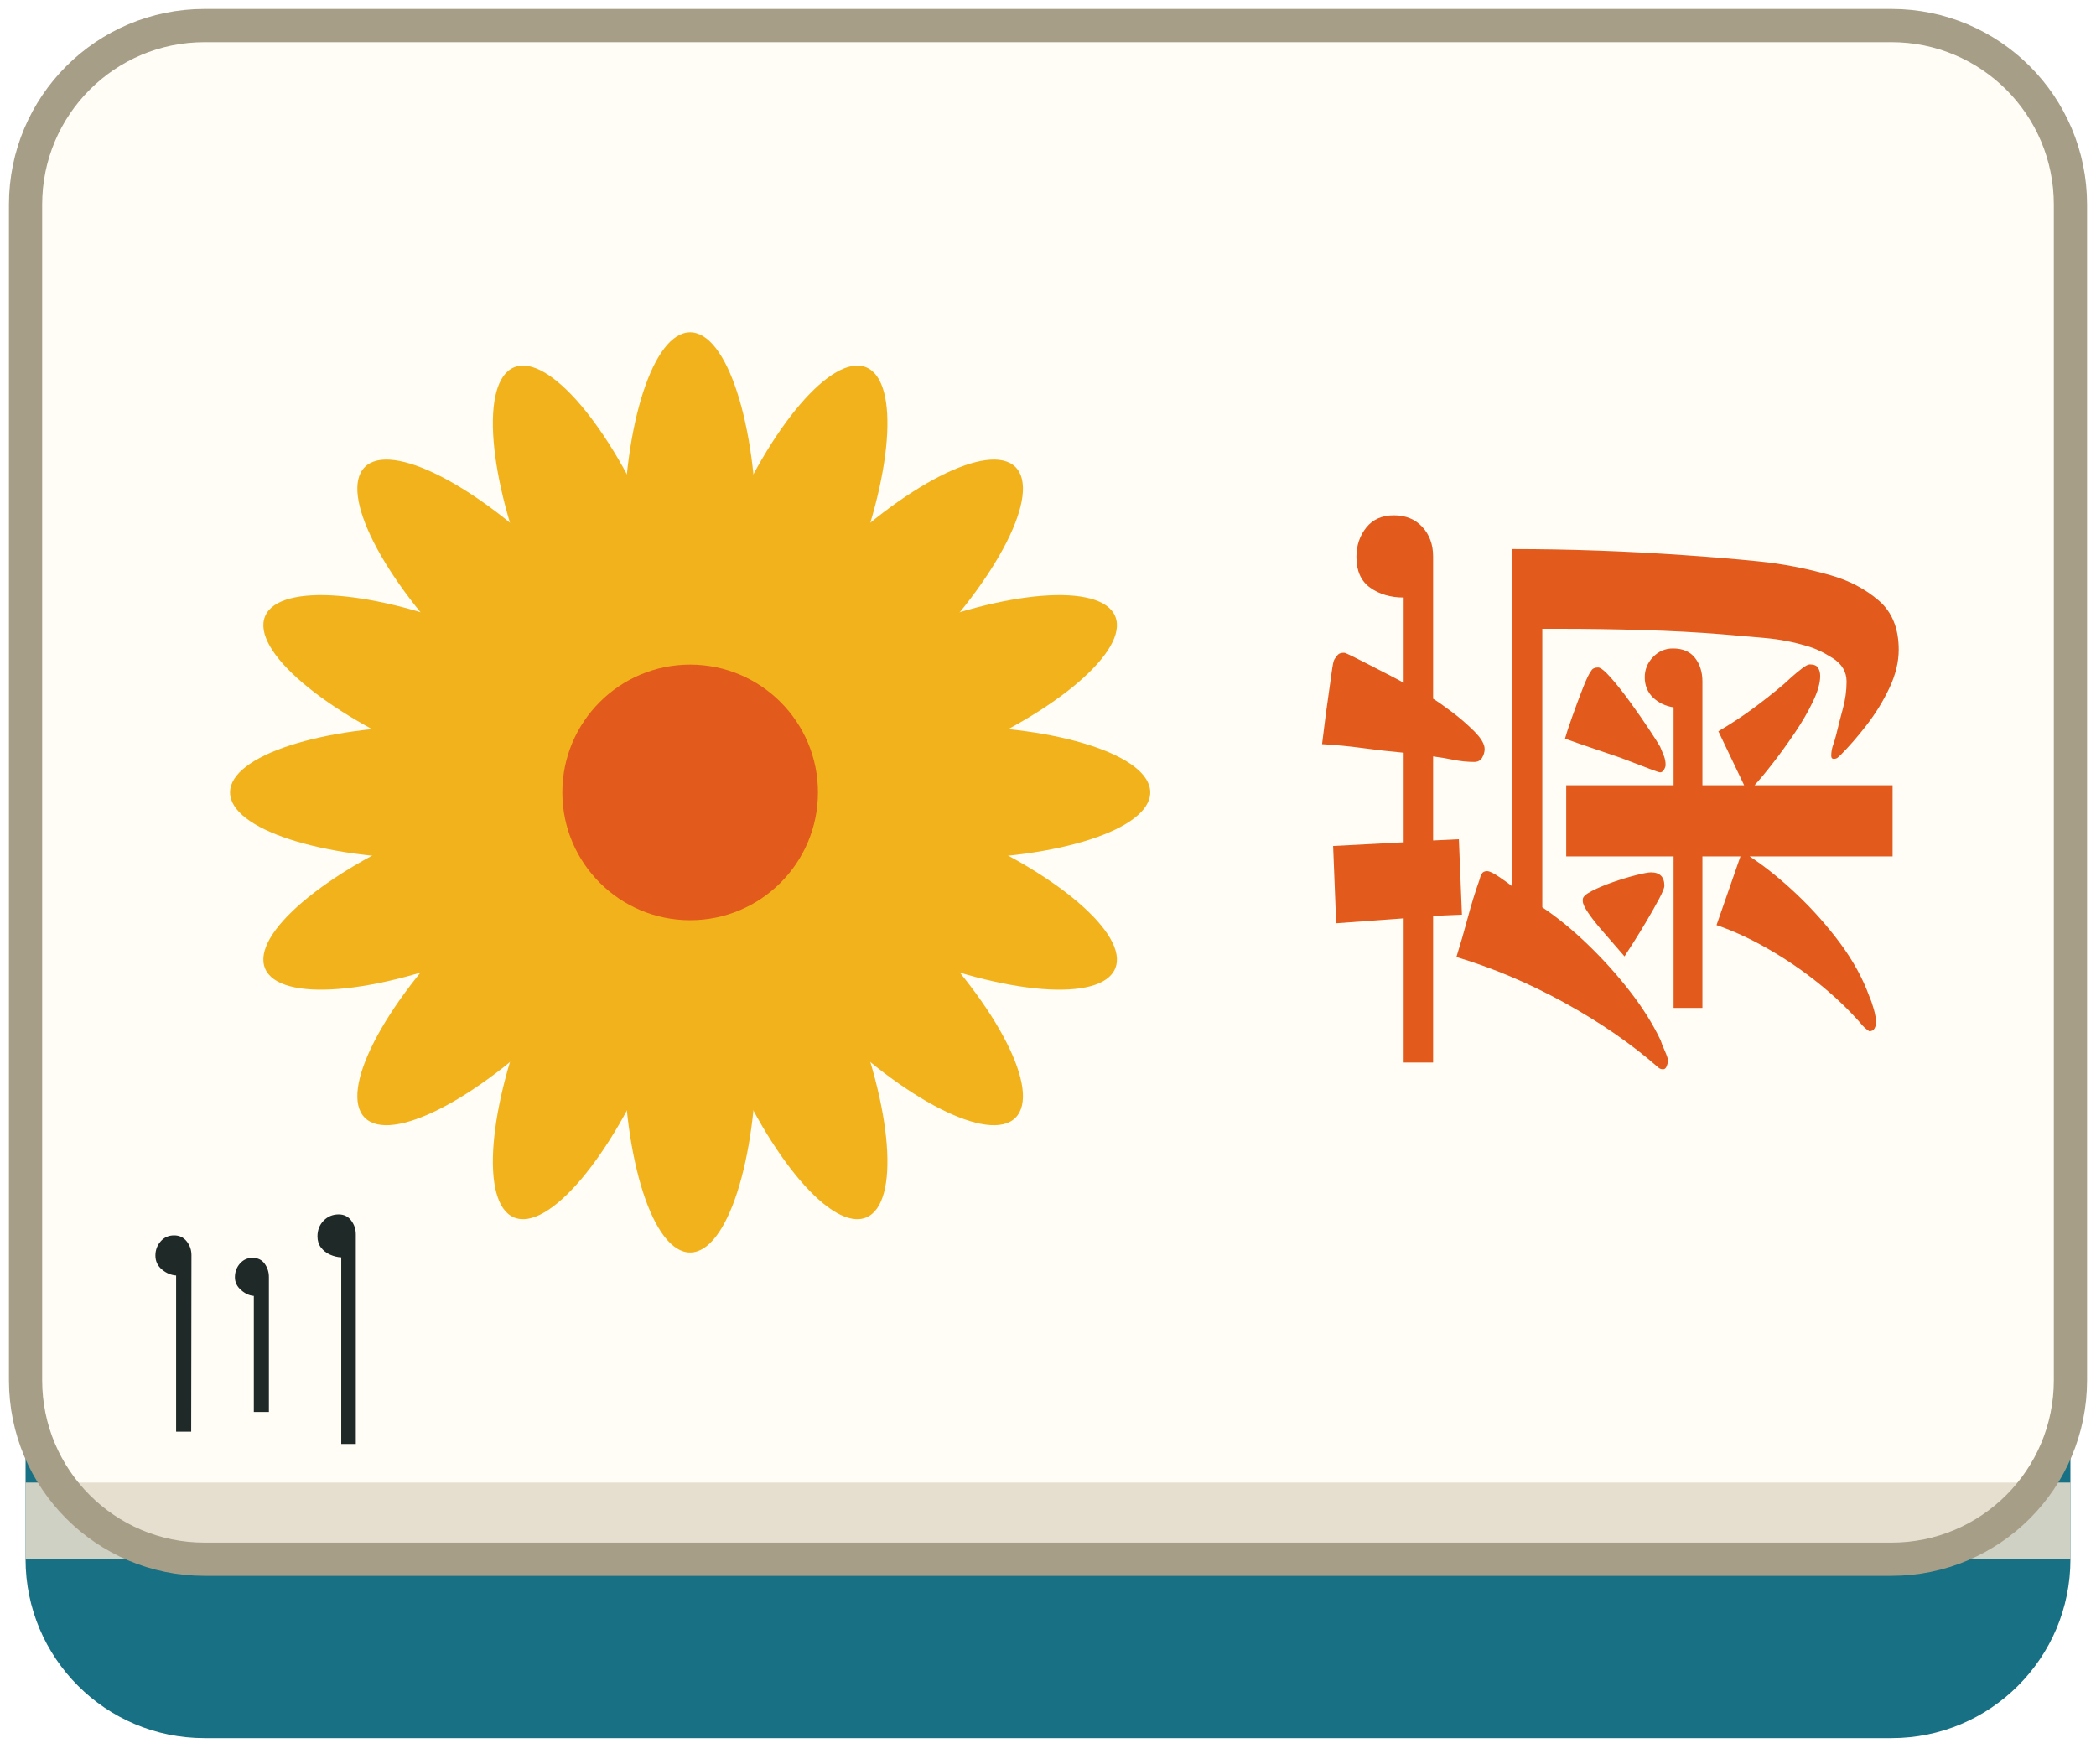
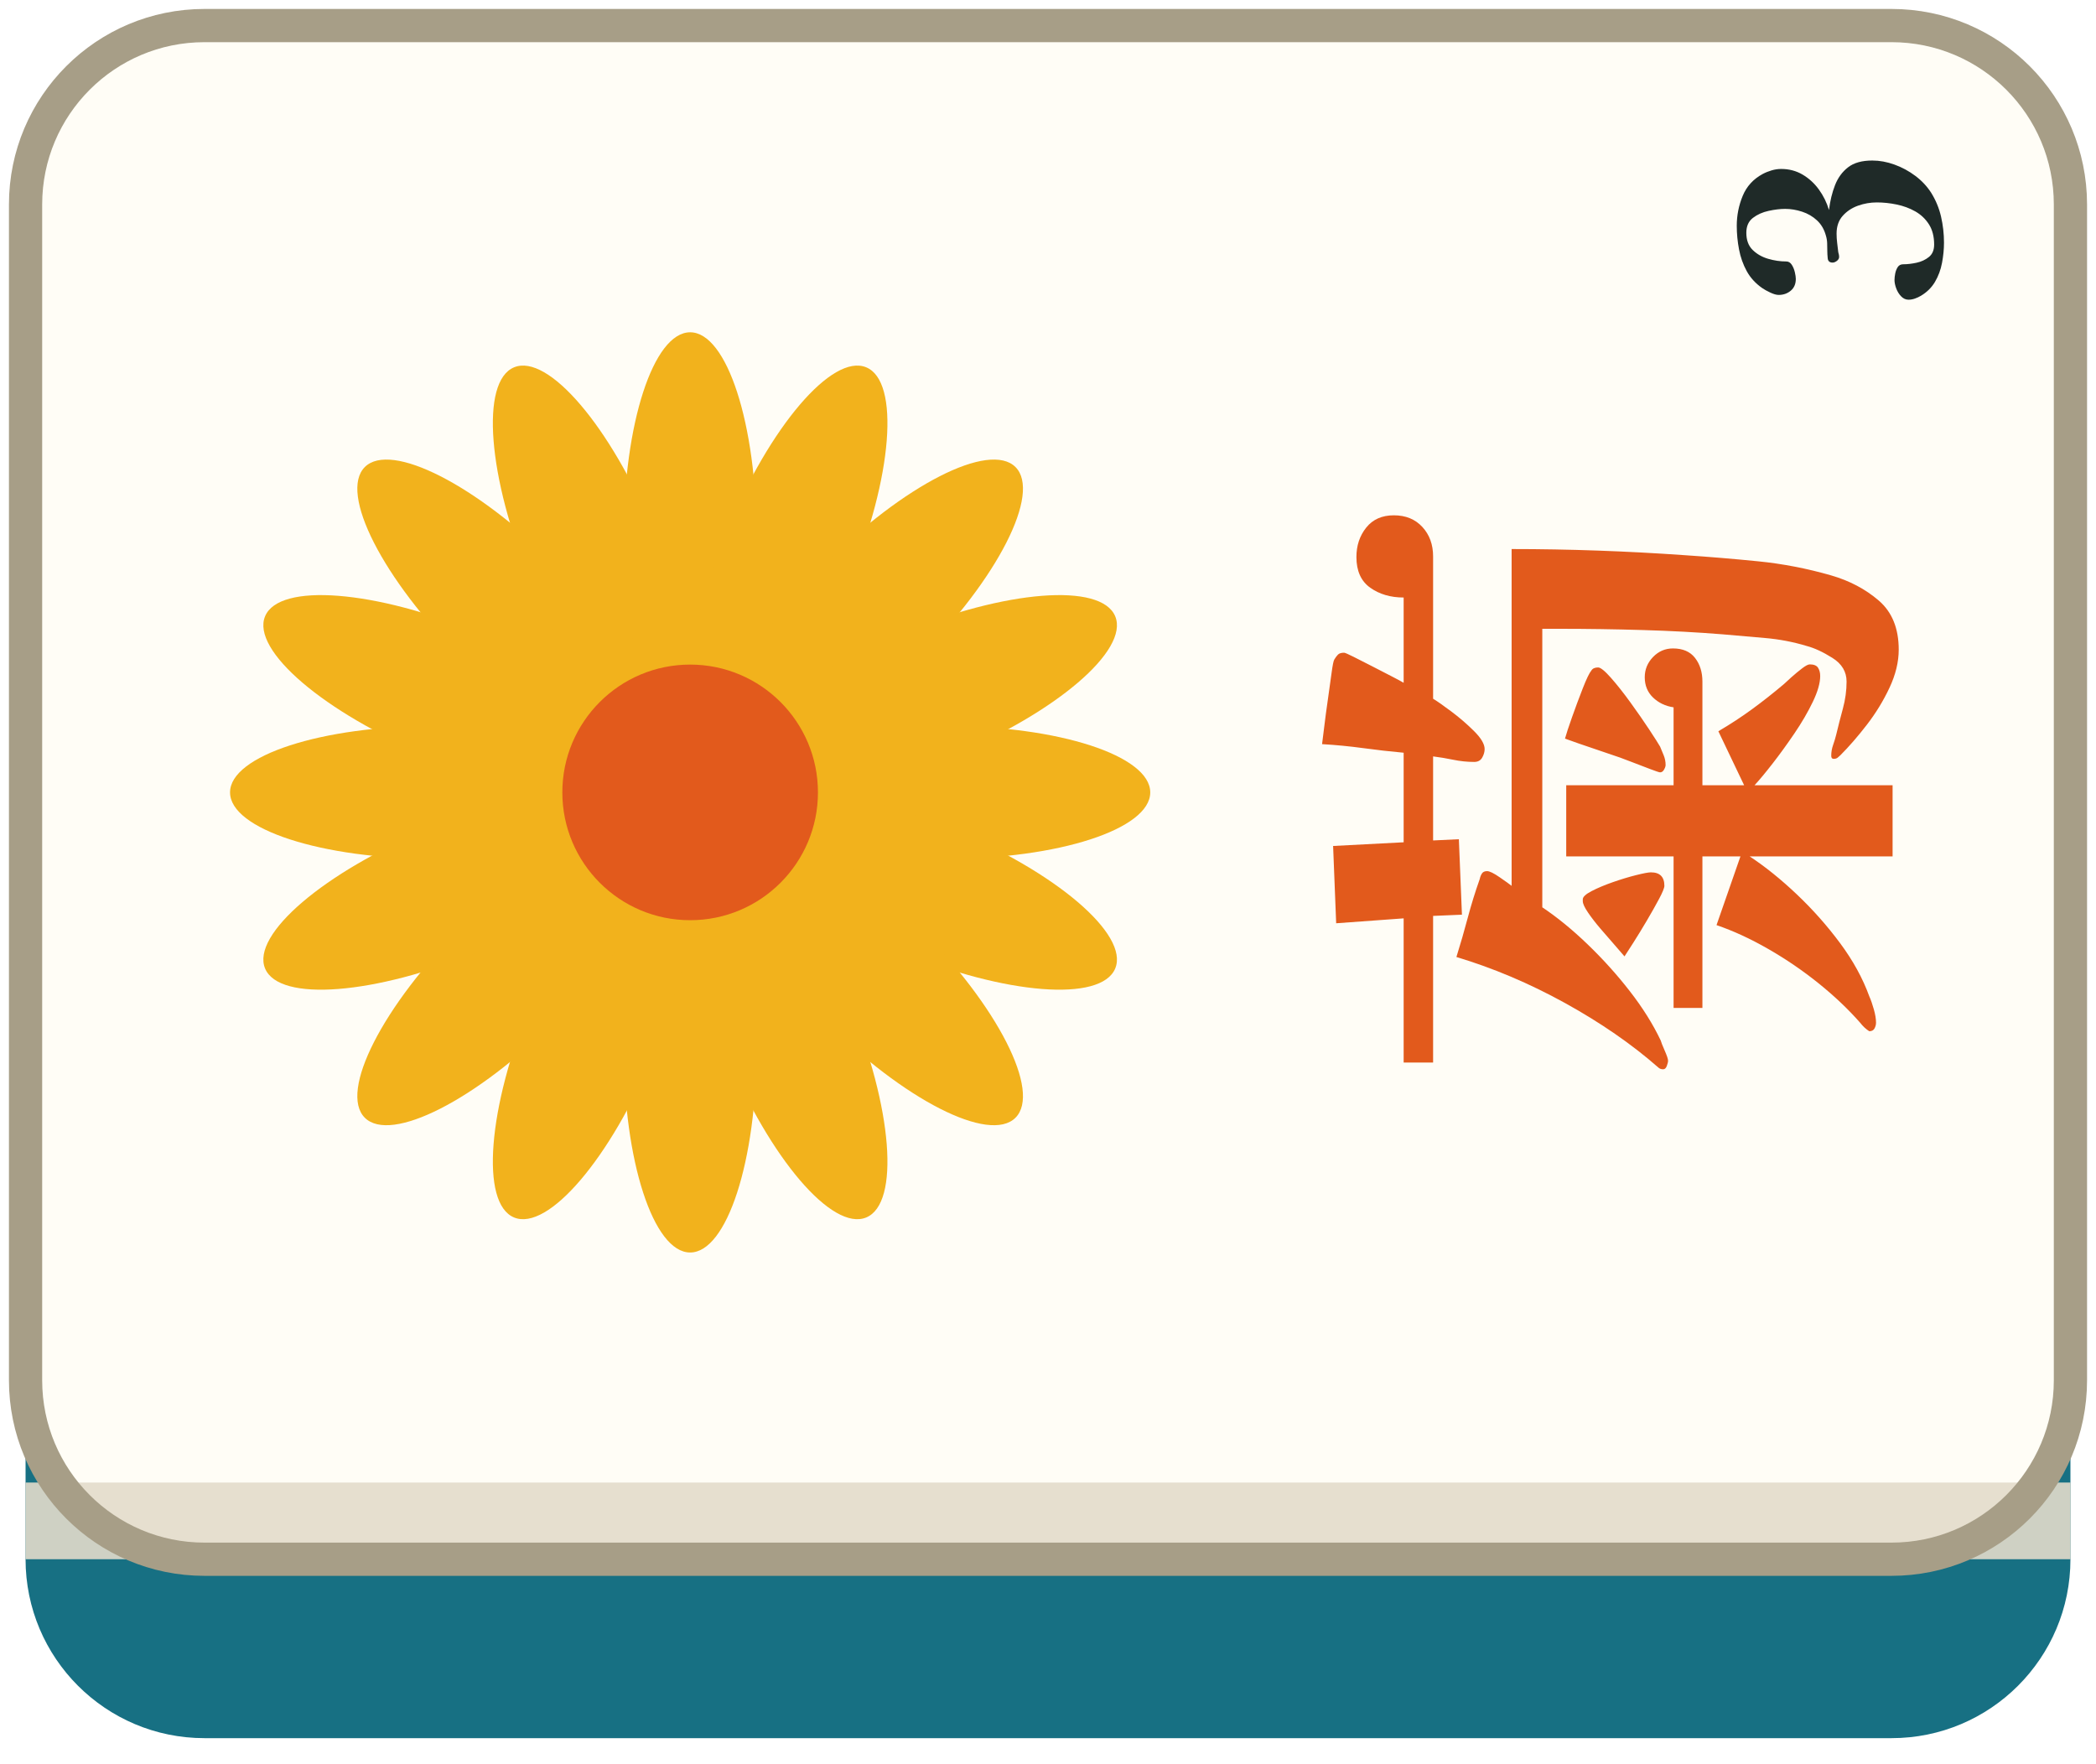
<svg xmlns="http://www.w3.org/2000/svg" viewBox="-1 -1 82 69">
  <rect x="0" y="7" width="80" height="60" rx="7" fill="#177083" />
  <rect x="0" y="0" width="80" height="60" rx="7" fill="#FFFDF6" />
  <rect x="0" y="57" width="80" height="3" fill="#E3DCCB" opacity=".9" />
  <rect x="0" y="0" width="80" height="60" rx="7" fill="none" stroke="#A79E87" stroke-width="1.3" />
  <g transform="translate(0 60) rotate(-90)">
    <ellipse cx="30" cy="16" rx="2.6" ry="8" fill="#F2B21C" transform="rotate(0.0 30 26)" />
    <ellipse cx="30" cy="16" rx="2.6" ry="8" fill="#F2B21C" transform="rotate(22.5 30 26)" />
    <ellipse cx="30" cy="16" rx="2.6" ry="8" fill="#F2B21C" transform="rotate(45.0 30 26)" />
    <ellipse cx="30" cy="16" rx="2.6" ry="8" fill="#F2B21C" transform="rotate(67.5 30 26)" />
    <ellipse cx="30" cy="16" rx="2.6" ry="8" fill="#F2B21C" transform="rotate(90.0 30 26)" />
    <ellipse cx="30" cy="16" rx="2.6" ry="8" fill="#F2B21C" transform="rotate(112.5 30 26)" />
    <ellipse cx="30" cy="16" rx="2.6" ry="8" fill="#F2B21C" transform="rotate(135.0 30 26)" />
    <ellipse cx="30" cy="16" rx="2.6" ry="8" fill="#F2B21C" transform="rotate(157.5 30 26)" />
    <ellipse cx="30" cy="16" rx="2.6" ry="8" fill="#F2B21C" transform="rotate(180.0 30 26)" />
    <ellipse cx="30" cy="16" rx="2.6" ry="8" fill="#F2B21C" transform="rotate(202.5 30 26)" />
    <ellipse cx="30" cy="16" rx="2.6" ry="8" fill="#F2B21C" transform="rotate(225.0 30 26)" />
    <ellipse cx="30" cy="16" rx="2.6" ry="8" fill="#F2B21C" transform="rotate(247.5 30 26)" />
    <ellipse cx="30" cy="16" rx="2.6" ry="8" fill="#F2B21C" transform="rotate(270.0 30 26)" />
    <ellipse cx="30" cy="16" rx="2.6" ry="8" fill="#F2B21C" transform="rotate(292.5 30 26)" />
    <ellipse cx="30" cy="16" rx="2.6" ry="8" fill="#F2B21C" transform="rotate(315.0 30 26)" />
    <ellipse cx="30" cy="16" rx="2.6" ry="8" fill="#F2B21C" transform="rotate(337.5 30 26)" />
    <circle cx="30" cy="26" r="5" fill="#E25A1C" />
    <path transform="translate(18.04 71.05) scale(0.024 -0.024)" d="M733 275Q733 251 717.5 239.0Q702 227 679 227H510V159L598 201Q615 172 634.0 146.0Q653 120 675 94Q678 91 686.0 82.0Q694 73 700.5 64.5Q707 56 707 52Q707 42 701.5 38.5Q696 35 688 35Q671 35 646.0 47.0Q621 59 594.5 77.0Q568 95 545.5 112.5Q523 130 510 142V-83H394V150Q369 112 332.0 73.0Q295 34 252.5 2.5Q210 -29 166 -45Q157 -49 144.5 -52.5Q132 -56 123 -56Q118 -56 113.5 -53.5Q109 -51 109 -45Q114 -37 123 -30Q156 -1 187.0 37.5Q218 76 243.0 119.5Q268 163 282 204L394 165V227H147V274H394V449H510V274H637Q640 294 653.0 307.5Q666 321 686 321Q705 321 719.0 307.5Q733 294 733 275ZM368 311Q368 289 346 289Q341 289 325.0 297.5Q309 306 289.5 317.5Q270 329 253.5 339.5Q237 350 231 354Q237 359 249.5 370.0Q262 381 276.0 393.0Q290 405 302.5 413.5Q315 422 321 422H324Q330 422 337.5 407.5Q345 393 352.0 373.0Q359 353 363.5 335.0Q368 317 368 311ZM895 538Q895 468 892.5 397.5Q890 327 885 256Q881 196 875.0 136.0Q869 76 852 17Q839 -28 811.0 -60.5Q783 -93 731 -93Q701 -93 669.0 -78.0Q637 -63 608.5 -41.0Q580 -19 559 2Q557 4 555.0 6.5Q553 9 553 13Q553 17 558 17Q567 17 575.5 14.0Q584 11 592 9Q613 4 635.0 -2.0Q657 -8 679 -8Q703 -8 717.5 15.0Q732 38 737 57Q747 90 750.0 125.0Q753 160 756 194Q761 256 763.0 324.5Q765 393 765 460V488H311Q287 452 251.0 414.5Q215 377 174.5 345.5Q134 314 94 295Q90 294 77.5 288.5Q65 283 61 283Q58 283 52.5 285.0Q47 287 47 291Q47 296 50 299Q107 364 155.0 451.0Q203 538 230 628Q262 618 294.0 609.5Q326 601 357 590Q362 589 366.0 586.5Q370 584 370 578Q370 572 360.0 557.5Q350 543 346 538ZM702 397Q702 391 685.0 376.0Q668 361 644.5 344.0Q621 327 600.5 313.5Q580 300 573 296Q566 293 558.5 290.0Q551 287 543 287Q540 287 535.5 289.5Q531 292 531 296Q531 298 536.5 312.5Q542 327 548.0 342.5Q554 358 555 361Q563 384 570.5 406.5Q578 429 586 451Q597 448 621.0 439.5Q645 431 668.0 422.0Q691 413 697 408Q702 405 702 397ZM950 730Q950 701 931.0 683.5Q912 666 883 666H651Q645 656 630.0 636.0Q615 616 598.0 599.0Q581 582 569 582Q562 582 555.0 586.0Q548 590 548 599Q548 616 551.5 633.0Q555 650 557 666H420L422 624L299 619L297 666H58V714H293L285 824L411 829L417 714H563Q566 747 570.5 780.0Q575 813 577 847Q584 846 605.0 843.5Q626 841 650.0 837.5Q674 834 693.0 831.5Q712 829 715 827Q720 824 723.0 821.0Q726 818 726 811Q726 809 719.5 796.0Q713 783 704.0 765.5Q695 748 687.5 733.5Q680 719 677 714H816Q816 746 832.0 768.5Q848 791 882 791Q910 791 930.0 775.0Q950 759 950 730Z" fill="#E25A1C" />
-     <path transform="translate(3.87 12.88) scale(0.01 -0.01)" d="M962 63Q962 32 938.0 14.0Q914 -4 884 -4H64V53H794Q795 75 804.5 96.5Q814 118 832.0 132.0Q850 146 876 146Q913 146 937.5 122.0Q962 98 962 63ZM792 400Q792 369 769.0 352.5Q746 336 717 336H189V395H643Q645 421 666.0 445.0Q687 469 716 469Q747 469 769.5 449.5Q792 430 792 400ZM880 707Q880 676 856.5 657.5Q833 639 803 639L112 640V699H723Q725 729 746.5 754.5Q768 780 801 780Q833 780 856.5 759.5Q880 739 880 707Z" fill="#1F2A28" />
+     <path transform="translate(48.78 75.02) scale(0.011 -0.011)" d="M540 252Q540 213 525.5 173.0Q511 133 485.5 99.0Q460 65 426 43Q386 18 340.5 7.5Q295 -3 248 -3Q213 -3 176.0 4.0Q139 11 108.5 29.0Q78 47 59 79Q53 89 49.0 100.5Q45 112 45 123Q45 138 57.0 149.5Q69 161 85.5 167.0Q102 173 115 173Q125 173 138.0 170.5Q151 168 161.0 161.5Q171 155 171 142Q171 120 176.5 94.5Q182 69 197.0 50.5Q212 32 241 32Q284 32 313.0 50.5Q342 69 359.0 99.0Q376 129 383.5 165.0Q391 201 391 236Q391 270 379.5 302.5Q368 335 343.5 357.0Q319 379 280 379Q264 379 247.5 377.0Q231 375 214 373Q210 372 206.0 371.0Q202 370 197 370Q189 370 183.0 378.0Q177 386 177 393Q177 409 192.0 410.5Q207 412 218 412Q232 412 246.0 412.5Q260 413 273 417Q306 426 327.0 448.5Q348 471 358.0 501.5Q368 532 368 562Q368 588 361.0 620.5Q354 653 336.0 676.5Q318 700 283 700Q244 700 222.0 677.5Q200 655 190.5 622.5Q181 590 181 558Q181 546 169.5 538.5Q158 531 143.0 527.5Q128 524 119 524Q92 524 77.0 542.0Q62 560 62 585Q62 597 70.5 615.0Q79 633 86 643Q111 679 146.5 698.5Q182 718 224.0 726.0Q266 734 308 734Q363 734 414.0 713.0Q465 692 492 642Q500 627 505.0 610.0Q510 593 510 576Q510 534 490.0 500.0Q470 466 437.0 442.0Q404 418 364 406Q413 400 452.5 384.5Q492 369 516.0 338.0Q540 307 540 252Z" fill="#1F2A28" />
  </g>
</svg>
